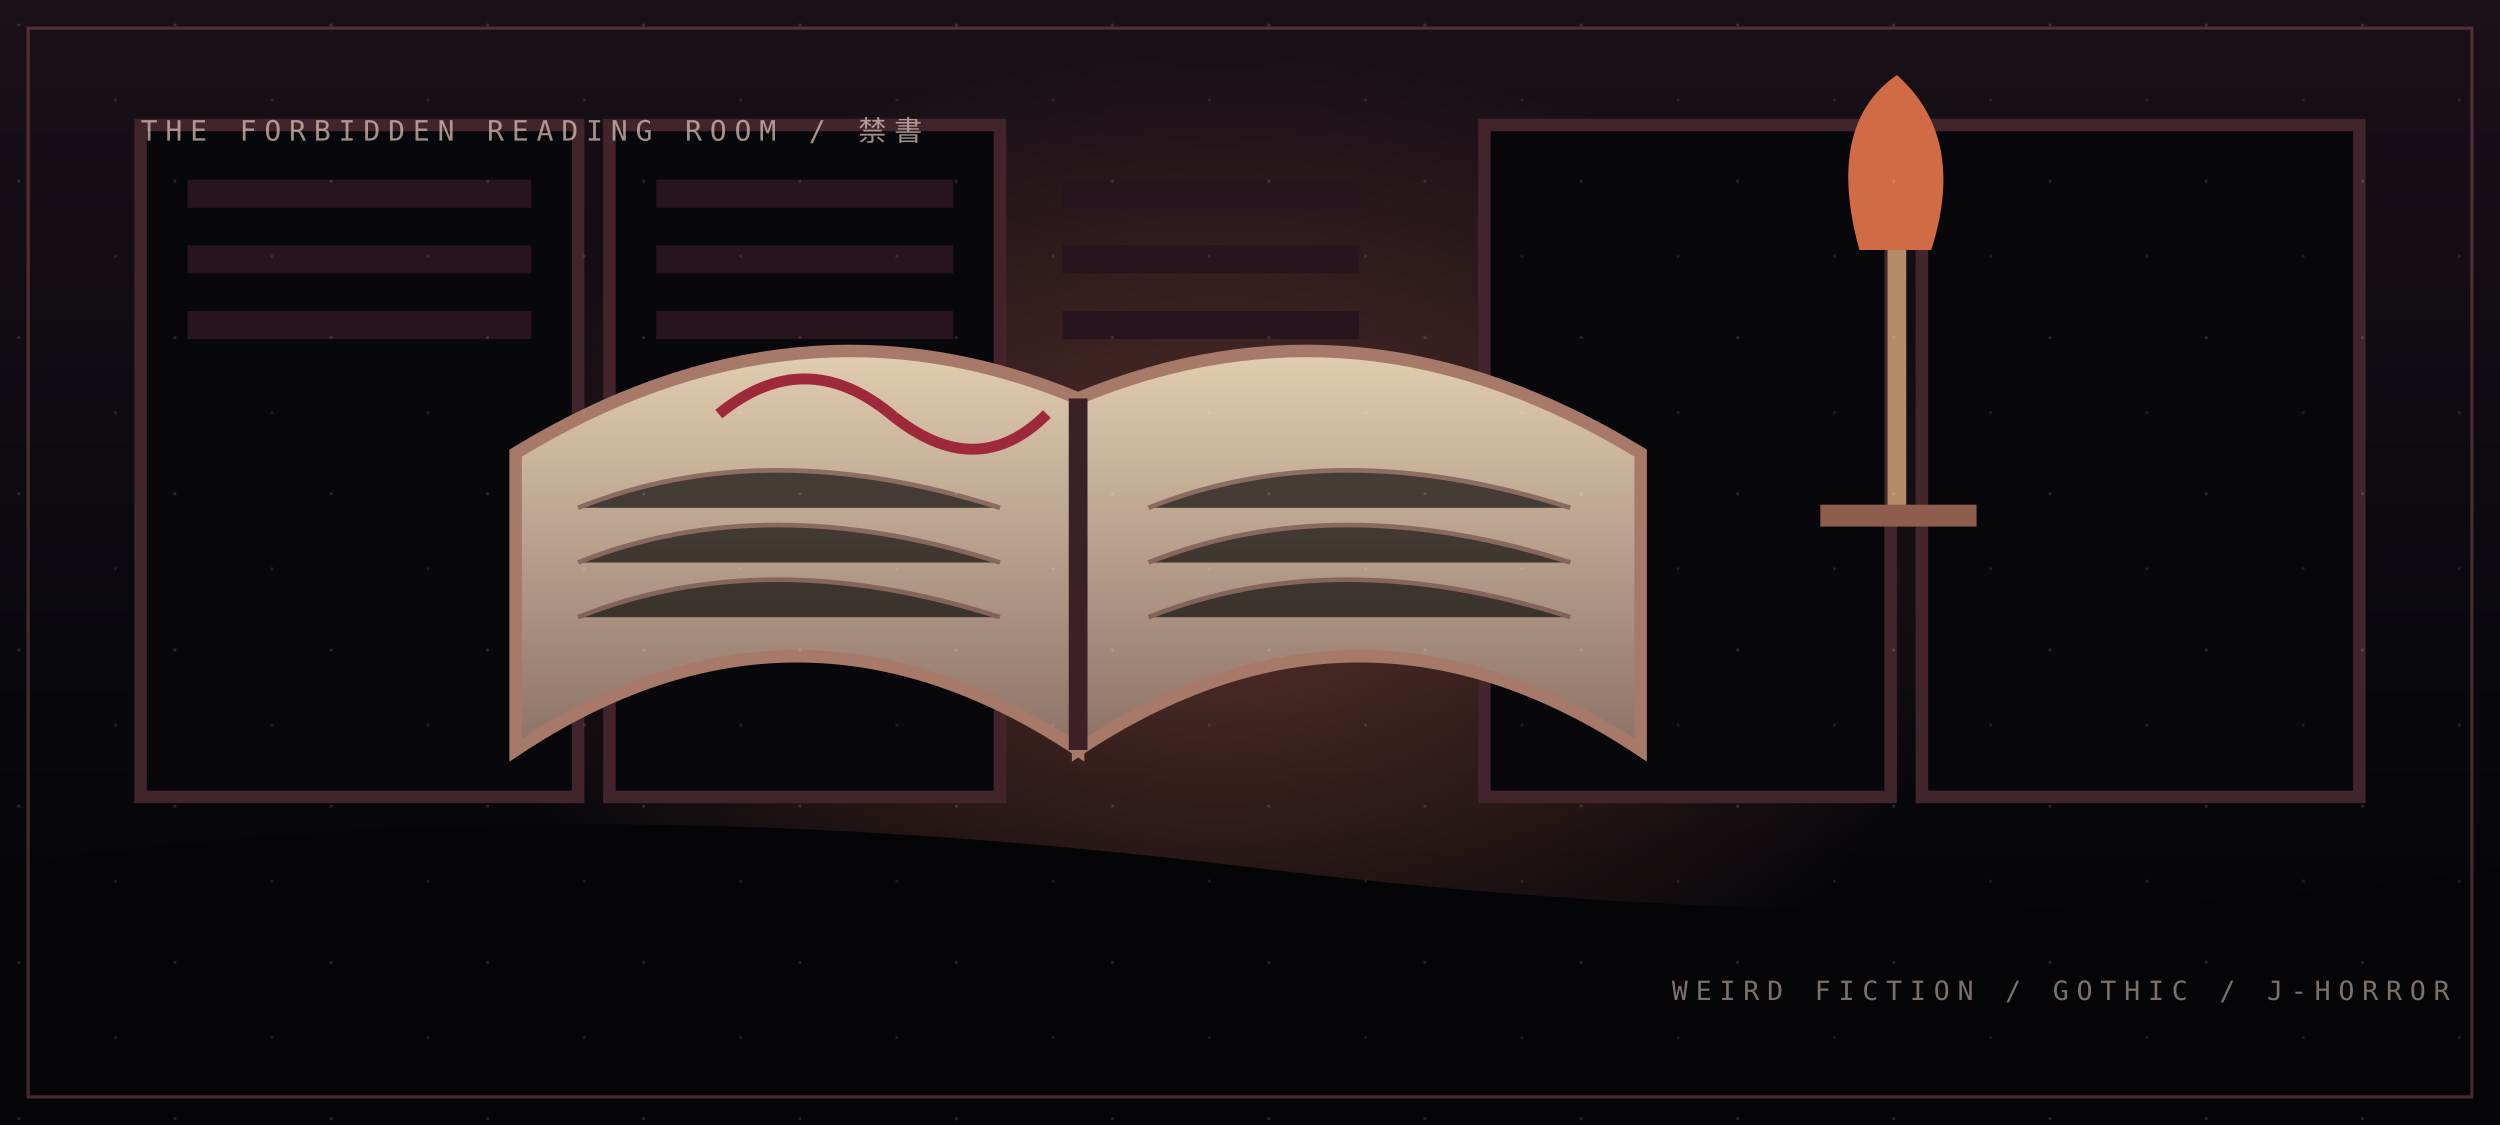
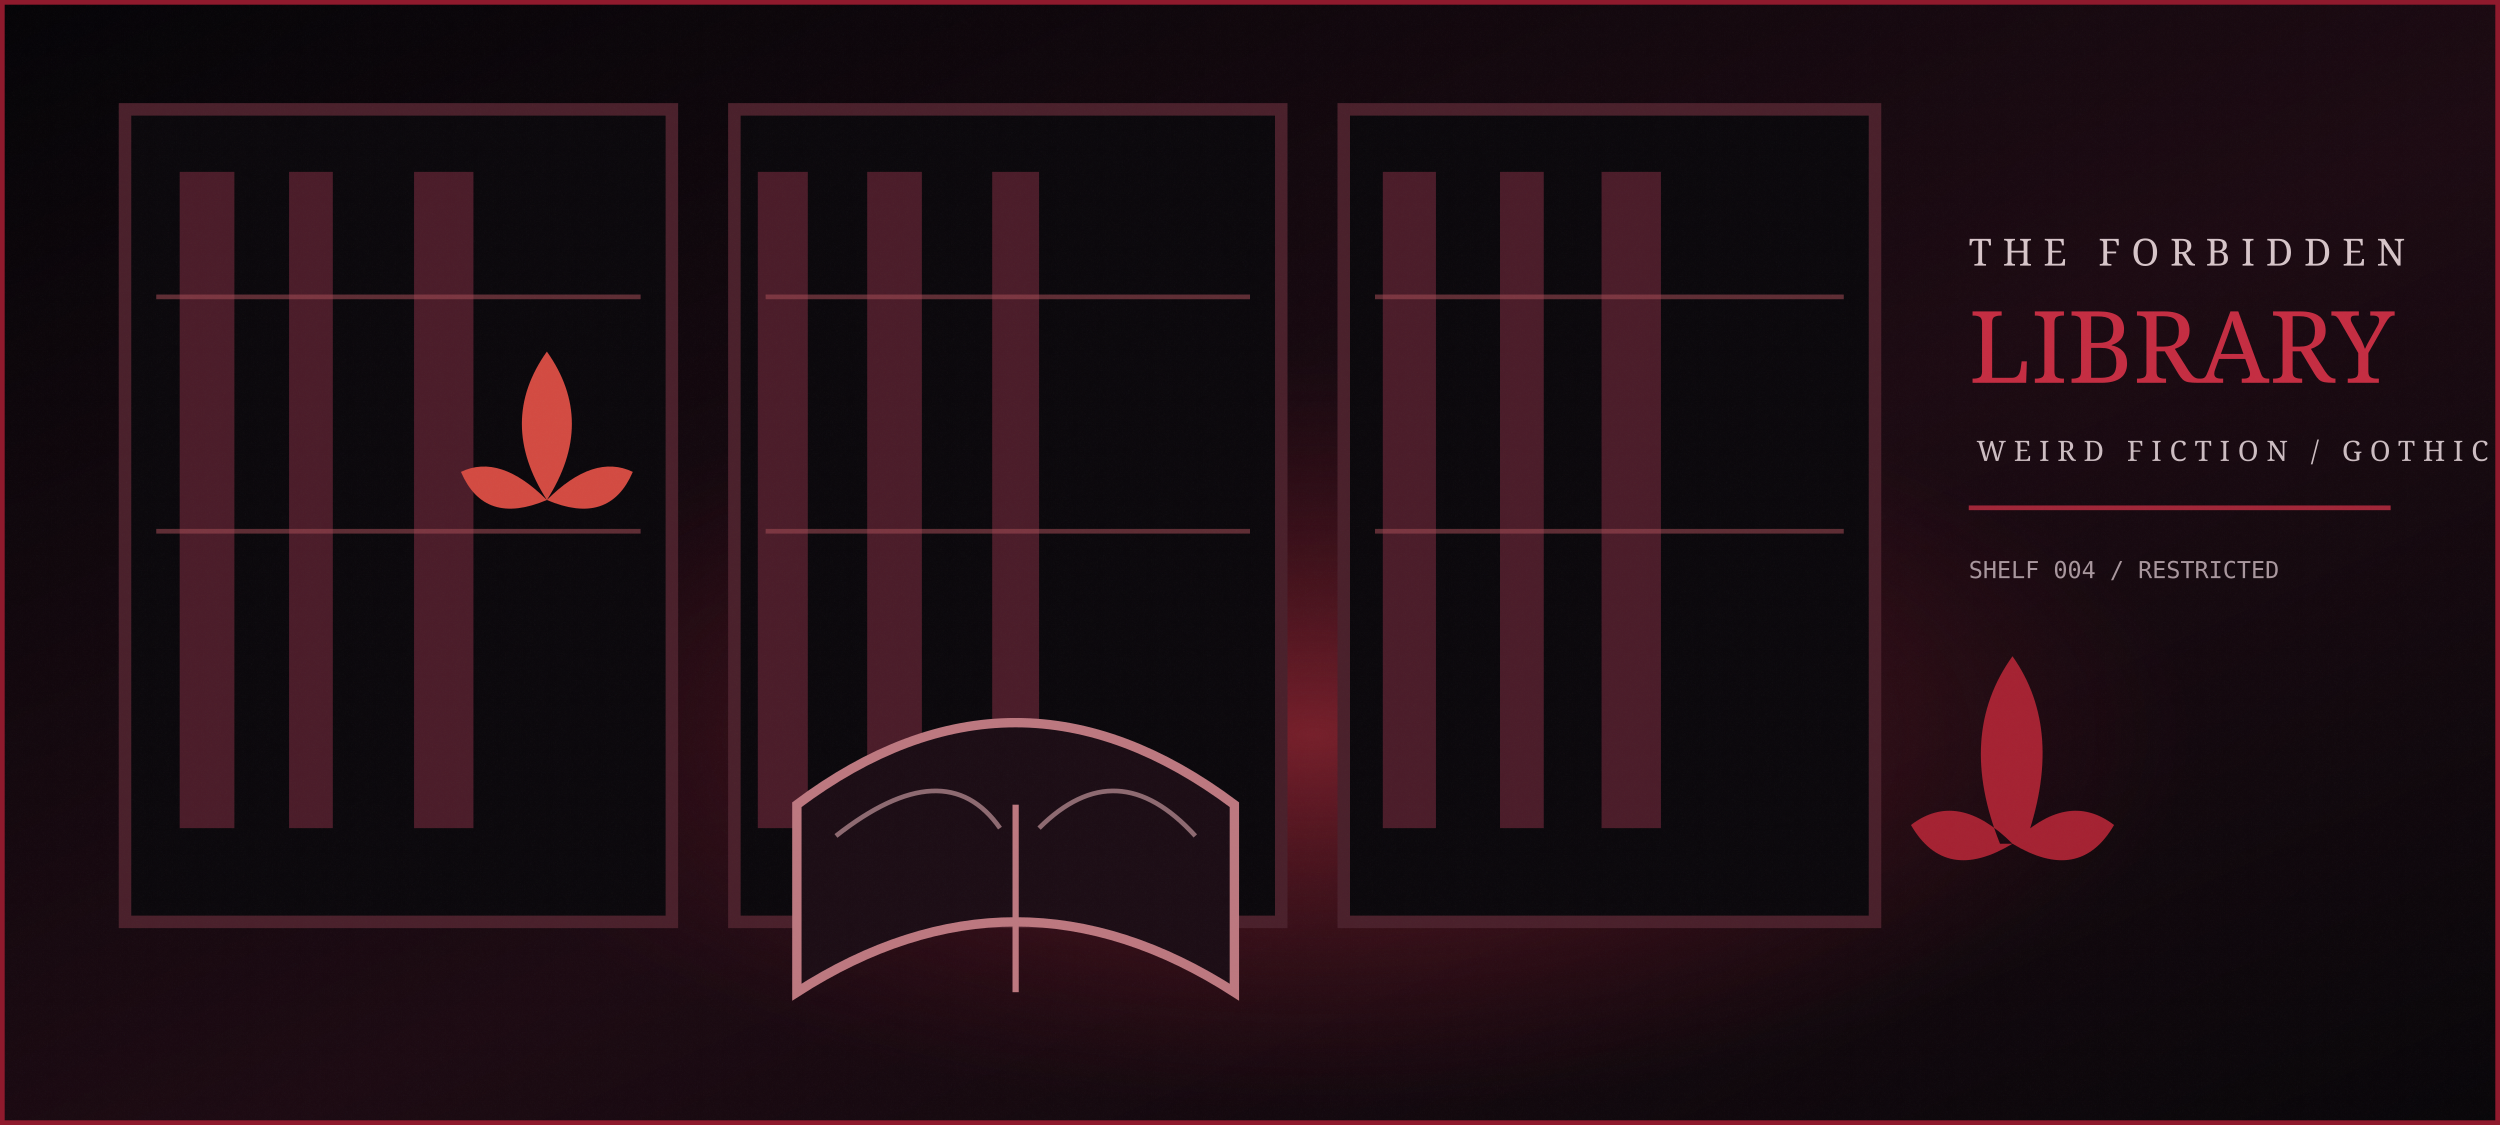
<svg xmlns="http://www.w3.org/2000/svg" viewBox="0 0 1600 720" role="img" aria-labelledby="t d">
  <defs>
-     <linearGradient id="bg" x2="0" y2="1">
-       <stop stop-color="#1a1018" />
-       <stop offset=".58" stop-color="#09080d" />
-       <stop offset="1" stop-color="#030407" />
+     <linearGradient id="bg" x2="1" y2="1">
+       <stop stop-color="#050407" />
+       <stop offset=".55" stop-color="#1c0a12" />
+       <stop offset="1" stop-color="#080609" />
    </linearGradient>
    <radialGradient id="glow">
-       <stop stop-color="#c76a52" stop-opacity=".42" />
-       <stop offset="1" stop-color="#c76a52" stop-opacity="0" />
+       <stop stop-color="#a82a38" stop-opacity=".65" />
+       <stop offset="1" stop-color="#5a111f" stop-opacity="0" />
    </radialGradient>
-     <linearGradient id="pages" x2="0" y2="1">
-       <stop stop-color="#e1cdb0" />
-       <stop offset="1" stop-color="#8d7167" />
-     </linearGradient>
-     <pattern id="grain" width="100" height="100" patternUnits="userSpaceOnUse">
-       <circle cx="12" cy="16" r="1" fill="#fff" opacity=".14" />
-       <circle cx="74" cy="64" r="1" fill="#fff" opacity=".1" />
-     </pattern>
+     <filter id="noise">
+       <feTurbulence baseFrequency=".75" numOctaves="3" />
+       <feColorMatrix values="1 0 0 0 0 0 1 0 0 0 0 0 1 0 0 0 0 0 .13 0" />
+     </filter>
  </defs>
  <rect width="1600" height="720" fill="url(#bg)" />
-   <ellipse cx="780" cy="360" rx="500" ry="330" fill="url(#glow)" />
-   <g fill="#08070b" stroke="#42242d" stroke-width="8">
-     <path d="M90 80h280v430H90Z" />
-     <path d="M390 80h250v430H390Z" />
-     <path d="M950 80h260v430H950Z" />
-     <path d="M1230 80h280v430h-280Z" />
+   <ellipse cx="840" cy="470" rx="560" ry="240" fill="url(#glow)" />
+   <g fill="#0b080c" stroke="#4a202b" stroke-width="8">
+     <path d="M80 70H430V590H80Z" />
+     <path d="M470 70H820V590H470Z" />
+     <path d="M860 70H1200V590H860Z" />
  </g>
-   <g fill="#28141d">
-     <path d="M120 115h220v18H120zm0 42h220v18H120zm0 42h220v18H120zm300-84h190v18H420zm0 42h190v18H420zm0 42h190v18H420zm260-84h190v18H680zm0 42h190v18H680zm0 42h190v18H680z" />
+   <g fill="#4b1c29">
+     <path d="M115 110h35v420h-35zm70 0h28v420h-28zm80 0h38v420h-38zm220 0h32v420h-32zm70 0h35v420h-35zm80 0h30v420h-30zm250 0h34v420h-34zm75 0h28v420h-28zm65 0h38v420h-38z" />
  </g>
-   <path d="M0 555q350-55 800 0t800 0v165H0Z" fill="#050508" />
-   <g transform="translate(330 235)">
-     <path d="M0 245q180-120 360 0V20Q180-55 0 55Z" fill="url(#pages)" stroke="#a77968" stroke-width="8" />
-     <path d="M360 245q180-120 360 0V55Q540-55 360 20Z" fill="url(#pages)" stroke="#a77968" stroke-width="8" />
-     <path d="M360 20v225" stroke="#3b2028" stroke-width="12" />
-     <g stroke="#6f4a45" stroke-width="3" opacity=".65">
-       <path d="M40 90q120-48 270 0M40 125q120-48 270 0M40 160q120-48 270 0M405 90q120-48 270 0M405 125q120-48 270 0M405 160q120-48 270 0" />
-     </g>
-     <path d="M130 30q55-45 110 0t100 0" fill="none" stroke="#9e293b" stroke-width="7" />
+   <g fill="none" stroke="#a34a56" stroke-width="3" opacity=".55">
+     <path d="M100 190H410M100 340H410M490 190H800M490 340H800M880 190H1180M880 340H1180" />
  </g>
-   <path d="M1190 160q-22-80 24-112 45 40 22 112Z" fill="#d06b45" />
-   <path d="M1214 160v170" stroke="#b68b68" stroke-width="12" />
-   <path d="M1165 330h100" stroke="#8e5d4d" stroke-width="14" />
-   <g fill="#dfc9be" font-family="monospace" letter-spacing="5">
-     <text x="90" y="90" font-size="18" opacity=".7">THE FORBIDDEN READING ROOM / 禁書</text>
-     <text x="1070" y="640" font-size="17" opacity=".55">WEIRD FICTION / GOTHIC / J-HORROR</text>
+   <g transform="translate(510 365)">
+     <path d="M0 150Q140 45 280 150L280 270Q140 180 0 270Z" fill="#1c0d15" stroke="#bd7880" stroke-width="6" />
+     <path d="M140 150V270" stroke="#bd7880" stroke-width="4" />
+     <path d="M25 170Q95 115 130 165M155 165Q205 115 255 170" fill="none" stroke="#8e6a71" stroke-width="3" />
  </g>
-   <rect width="1600" height="720" fill="url(#grain)" />
-   <rect x="18" y="18" width="1564" height="684" fill="none" stroke="#a65a64" stroke-opacity=".42" stroke-width="2" />
+   <g fill="#d34b42">
+     <path d="M350 320q-32-50 0-95q32 45 0 95m0 0q-30-30-55-18q15 35 55 18m0 0q30-30 55-18q-15 35-55 18" />
+   </g>
+   <g fill="#a52232">
+     <path d="M1280 540q-28-70 8-120q34 48 8 120m-8 0q-35-35-65-12q22 38 65 12m0 0q35-35 65-12q-22 38-65 12" />
+   </g>
+   <text x="1260" y="170" fill="#d7c5c9" font-family="Georgia" font-size="24" letter-spacing="7">THE FORBIDDEN</text>
+   <text x="1260" y="245" fill="#c52d42" font-family="Georgia" font-size="64">LIBRARY</text>
+   <text x="1265" y="295" fill="#cdbdc2" font-family="Georgia" font-size="18" letter-spacing="5">WEIRD FICTION / GOTHIC / J-HORROR</text>
+   <path d="M1260 325H1530" stroke="#a12638" stroke-width="3" />
+   <text x="1260" y="370" fill="#a9979e" font-family="monospace" font-size="15">SHELF 004 / RESTRICTED</text>
+   <rect width="1600" height="720" filter="url(#noise)" opacity=".24" />
+   <path d="M0 0H1600V720H0Z" fill="none" stroke="#8f1a2d" stroke-width="6" />
</svg>
